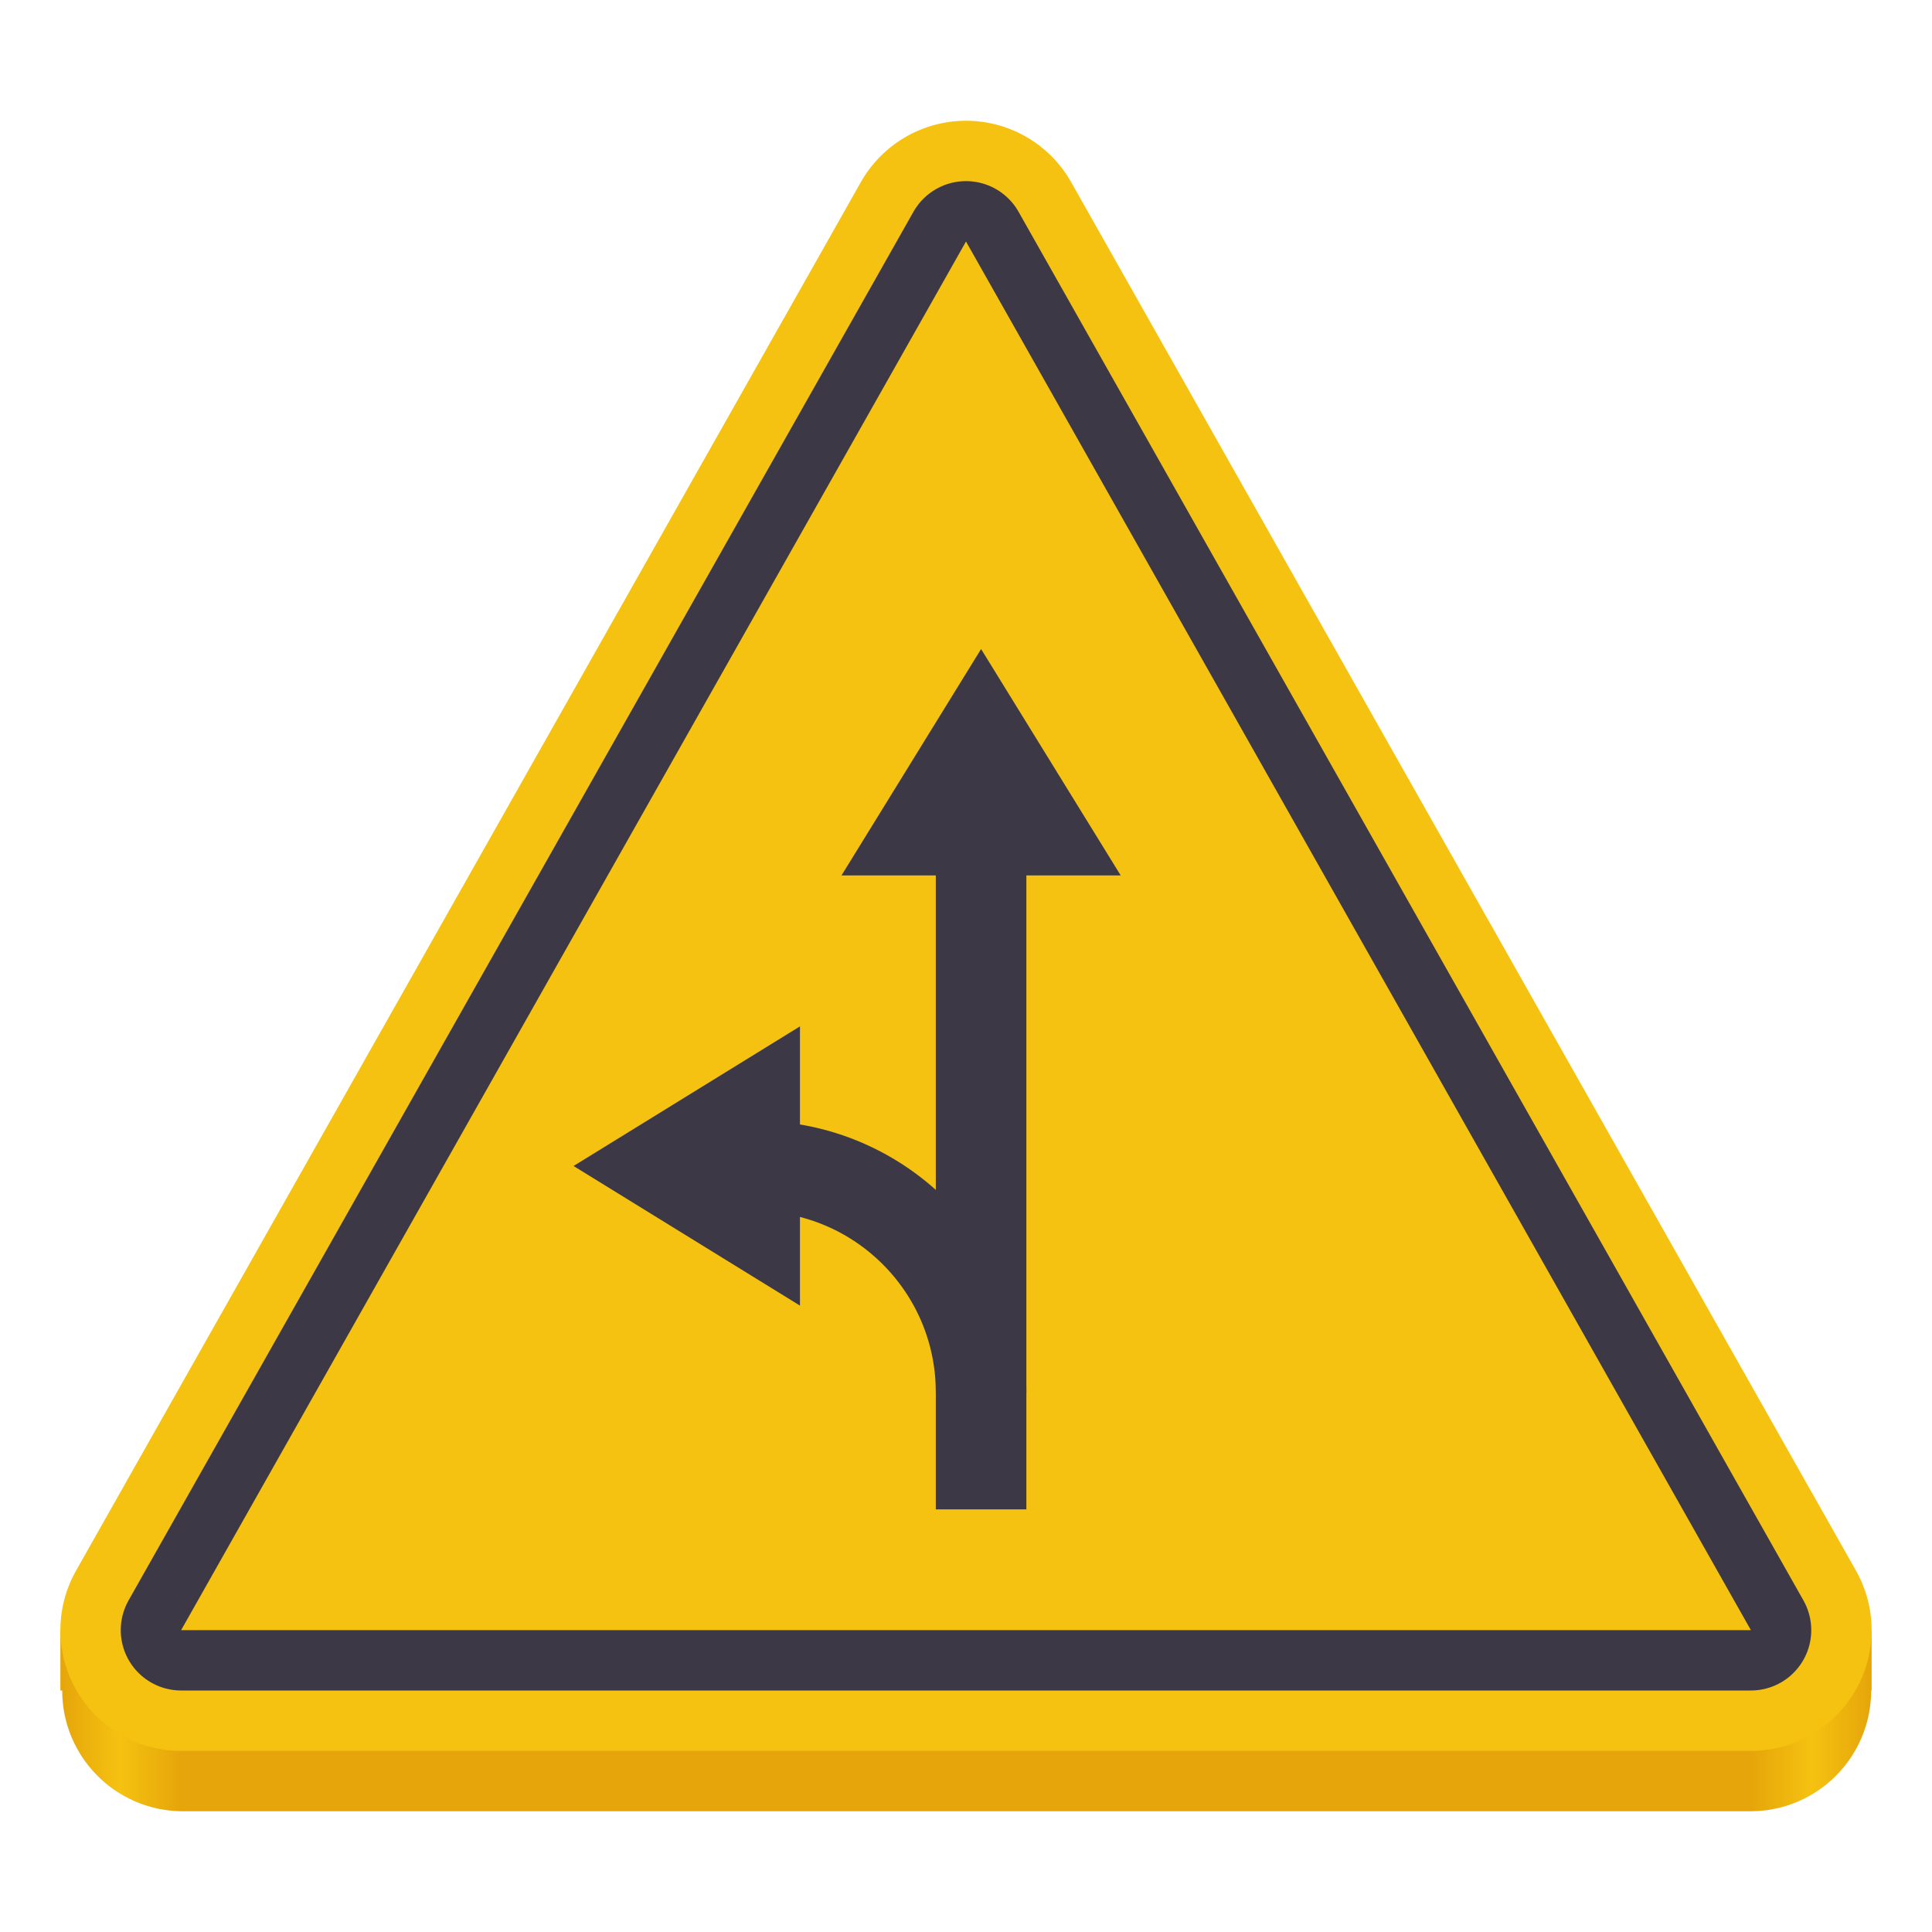
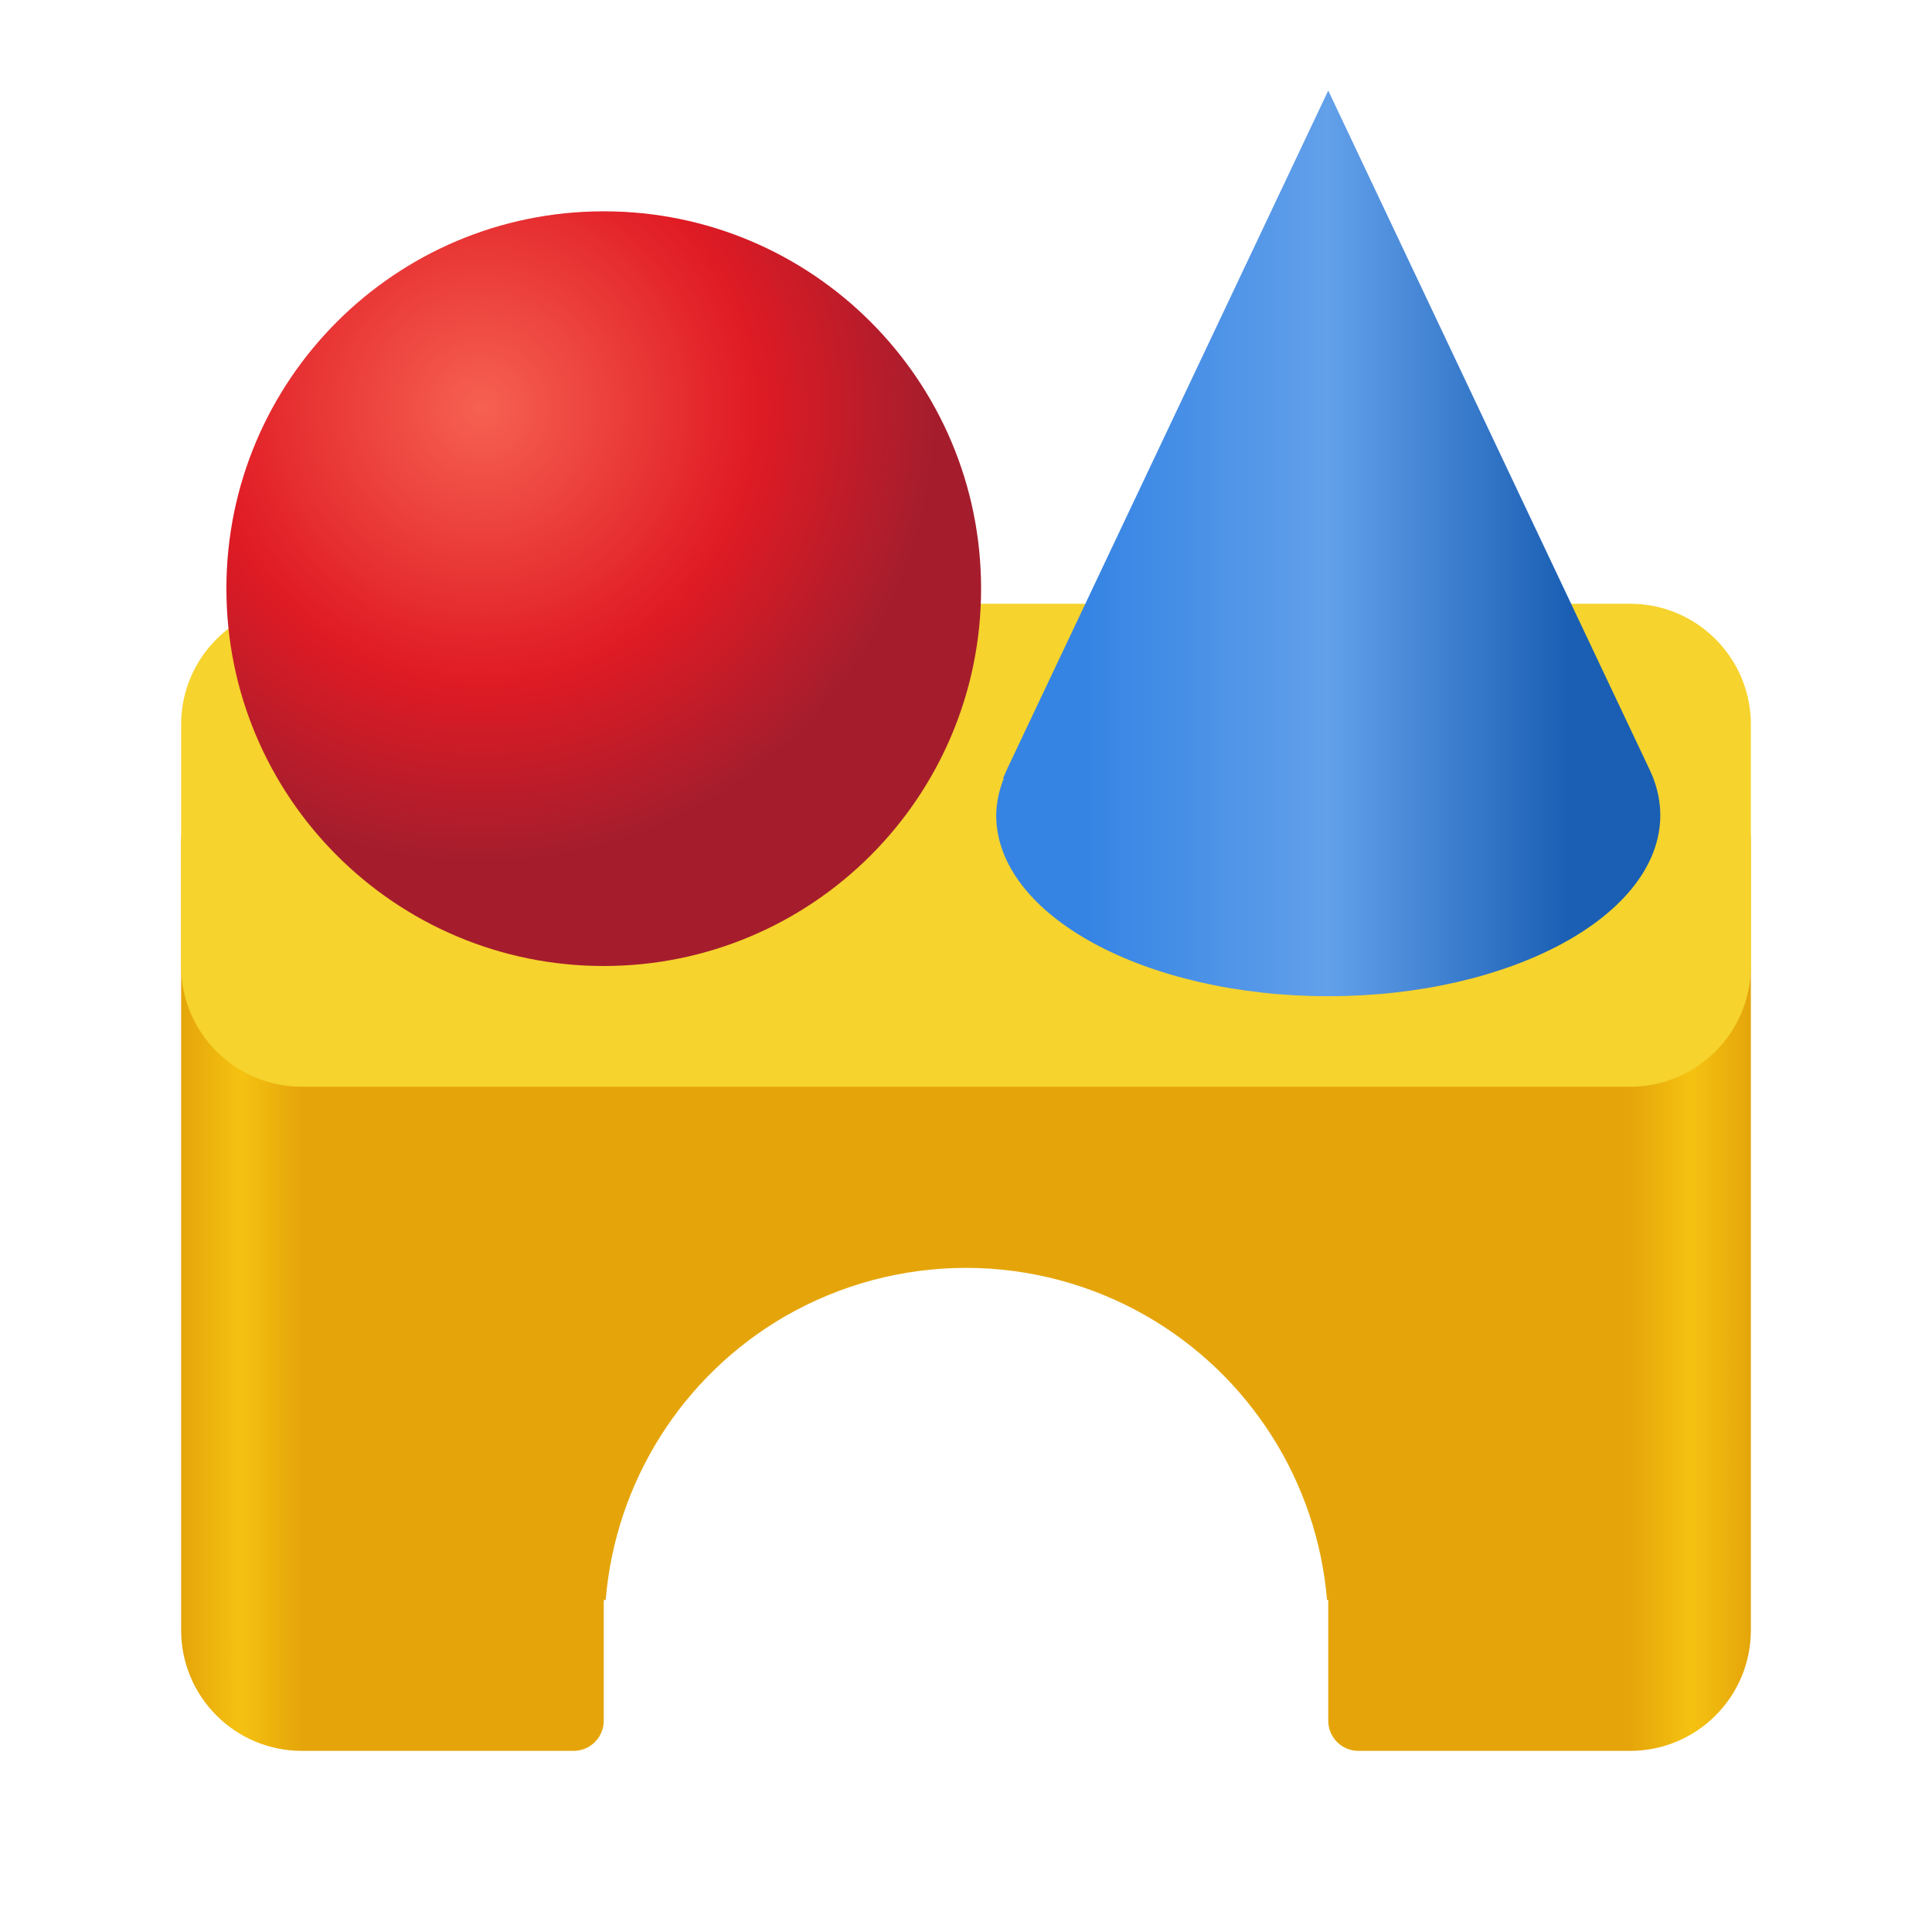
<svg xmlns="http://www.w3.org/2000/svg" height="128px" viewBox="0 0 128 128" width="128px">
-   <linearGradient id="a" gradientUnits="userSpaceOnUse" x1="4" x2="124" y1="66.001" y2="66.001">
-     <stop offset="0" stop-color="#e6a50a" />
-     <stop offset="0.033" stop-color="#f5c211" />
-     <stop offset="0.067" stop-color="#e6a50a" />
-     <stop offset="0.933" stop-color="#e6a50a" />
-     <stop offset="0.967" stop-color="#f5c211" />
-     <stop offset="1" stop-color="#e6a50a" />
+   <linearGradient id="a" gradientTransform="matrix(1 0 0 0.894737 -8 -2.105263)" gradientUnits="userSpaceOnUse" x1="20" x2="124" y1="91.765" y2="91.765">
+     <stop offset="0" stop-color="#e5a50a" />
+     <stop offset="0.038" stop-color="#f5c211" />
+     <stop offset="0.077" stop-color="#e5a50a" />
+     <stop offset="0.923" stop-color="#e5a50a" />
+     <stop offset="0.962" stop-color="#f5c211" />
+     <stop offset="1" stop-color="#e5a50a" />
  </linearGradient>
-   <path d="m 64 12 c -0.941 0 -1.875 0.168 -2.762 0.492 c -1.777 0.656 -3.27 1.922 -4.203 3.57 l -51.961 91.938 h -1.074 v 4 h 0.121 c 0 4.371 3.508 7.934 7.879 8 h 104 c 4.406 -0.016 7.969 -3.594 7.969 -8 h 0.031 v -4 h -1.074 l -51.961 -91.938 c -1.418 -2.508 -4.082 -4.062 -6.965 -4.062 z m 0 24.258 l 38.289 67.742 h -76.578 z m 0 0" fill="url(#a)" />
-   <path d="m 12 112 h 104 l -52 -92 z m 0 0" fill="#e5a50a" />
-   <path d="m 12 108 h 104 l -52 -92 z m 0 0" fill="#f5c211" stroke="#f5c211" stroke-linejoin="round" stroke-width="16" />
-   <path d="m 12 108 h 104 l -52 -92 z m 0 0" fill="none" stroke="#3d3846" stroke-linejoin="round" stroke-width="8" />
-   <path d="m 12 108 h 104 l -52 -92 z m 0 0" fill="#f5c211" />
-   <path d="m 62 56 h 6 v 44 h -6 z m 0 0" fill="#3d3846" />
-   <path d="m 92.088 -262.997 c 0 11.047 -8.953 20 -20 20" fill="none" stroke="#3d3846" stroke-linejoin="round" stroke-width="8" transform="matrix(0.75 0 0 -0.75 -4.066295 -104.998)" />
-   <g fill="#3d3846">
-     <path d="m 65 43 l -9.25 15 h 18.5 z m 0 0" />
-     <path d="m 38 77.25 l 15 9.25 v -18.5 z m 0 0" />
-   </g>
+   <radialGradient id="b" cx="31.888" cy="27.043" gradientUnits="userSpaceOnUse" r="30.067">
+     <stop offset="0" stop-color="#f66151" />
+     <stop offset="0.598" stop-color="#e01b24" />
+     <stop offset="1" stop-color="#a51d2d" />
+   </radialGradient>
+   <linearGradient id="c" gradientUnits="userSpaceOnUse" x1="72" x2="104" y1="34" y2="34">
+     <stop offset="0" stop-color="#3584e4" />
+     <stop offset="0.5" stop-color="#62a0ea" />
+     <stop offset="1" stop-color="#1a5fb4" />
+   </linearGradient>
+   <path d="m 20 48 c -4.434 0 -8 3.566 -8 8 v 52 c 0 4.418 3.582 8 8 8 h 18 c 1.105 0 2 -0.895 2 -2 v -8 h 0.129 c 0.648 -7.828 5.078 -14.844 11.871 -18.785 c 3.648 -2.105 7.789 -3.215 12 -3.215 s 8.352 1.109 12 3.215 c 6.809 3.934 11.262 10.949 11.918 18.785 h 0.082 v 8 c 0 1.105 0.895 2 2 2 h 18 c 4.418 0 8 -3.582 8 -8 v -52 c 0 -4.434 -3.566 -8 -8 -8 z m 0 0" fill="url(#a)" />
+   <path d="m 20 40 h 88 c 4.418 0 8 3.582 8 8 v 16 c 0 4.418 -3.582 8 -8 8 h -88 c -4.418 0 -8 -3.582 -8 -8 v -16 c 0 -4.418 3.582 -8 8 -8 z m 0 0" fill="#f6d32d" />
+   <path d="m 65 39 c 0 13.809 -11.191 25 -25 25 s -25 -11.191 -25 -25 s 11.191 -25 25 -25 s 25 11.191 25 25 z m 0 0" fill="url(#b)" />
+   <path d="m 88 6 l -21.25 44.895 l -0.297 0.676 l 0.047 0.008 c -0.316 0.793 -0.484 1.605 -0.5 2.422 c 0 6.629 9.852 12 22 12 s 22 -5.371 22 -12 c -0.004 -0.816 -0.156 -1.629 -0.461 -2.43 h 0.008 l -0.043 -0.094 c -0.062 -0.156 -0.129 -0.305 -0.199 -0.457 z m 0 0" fill="url(#c)" />
</svg>
